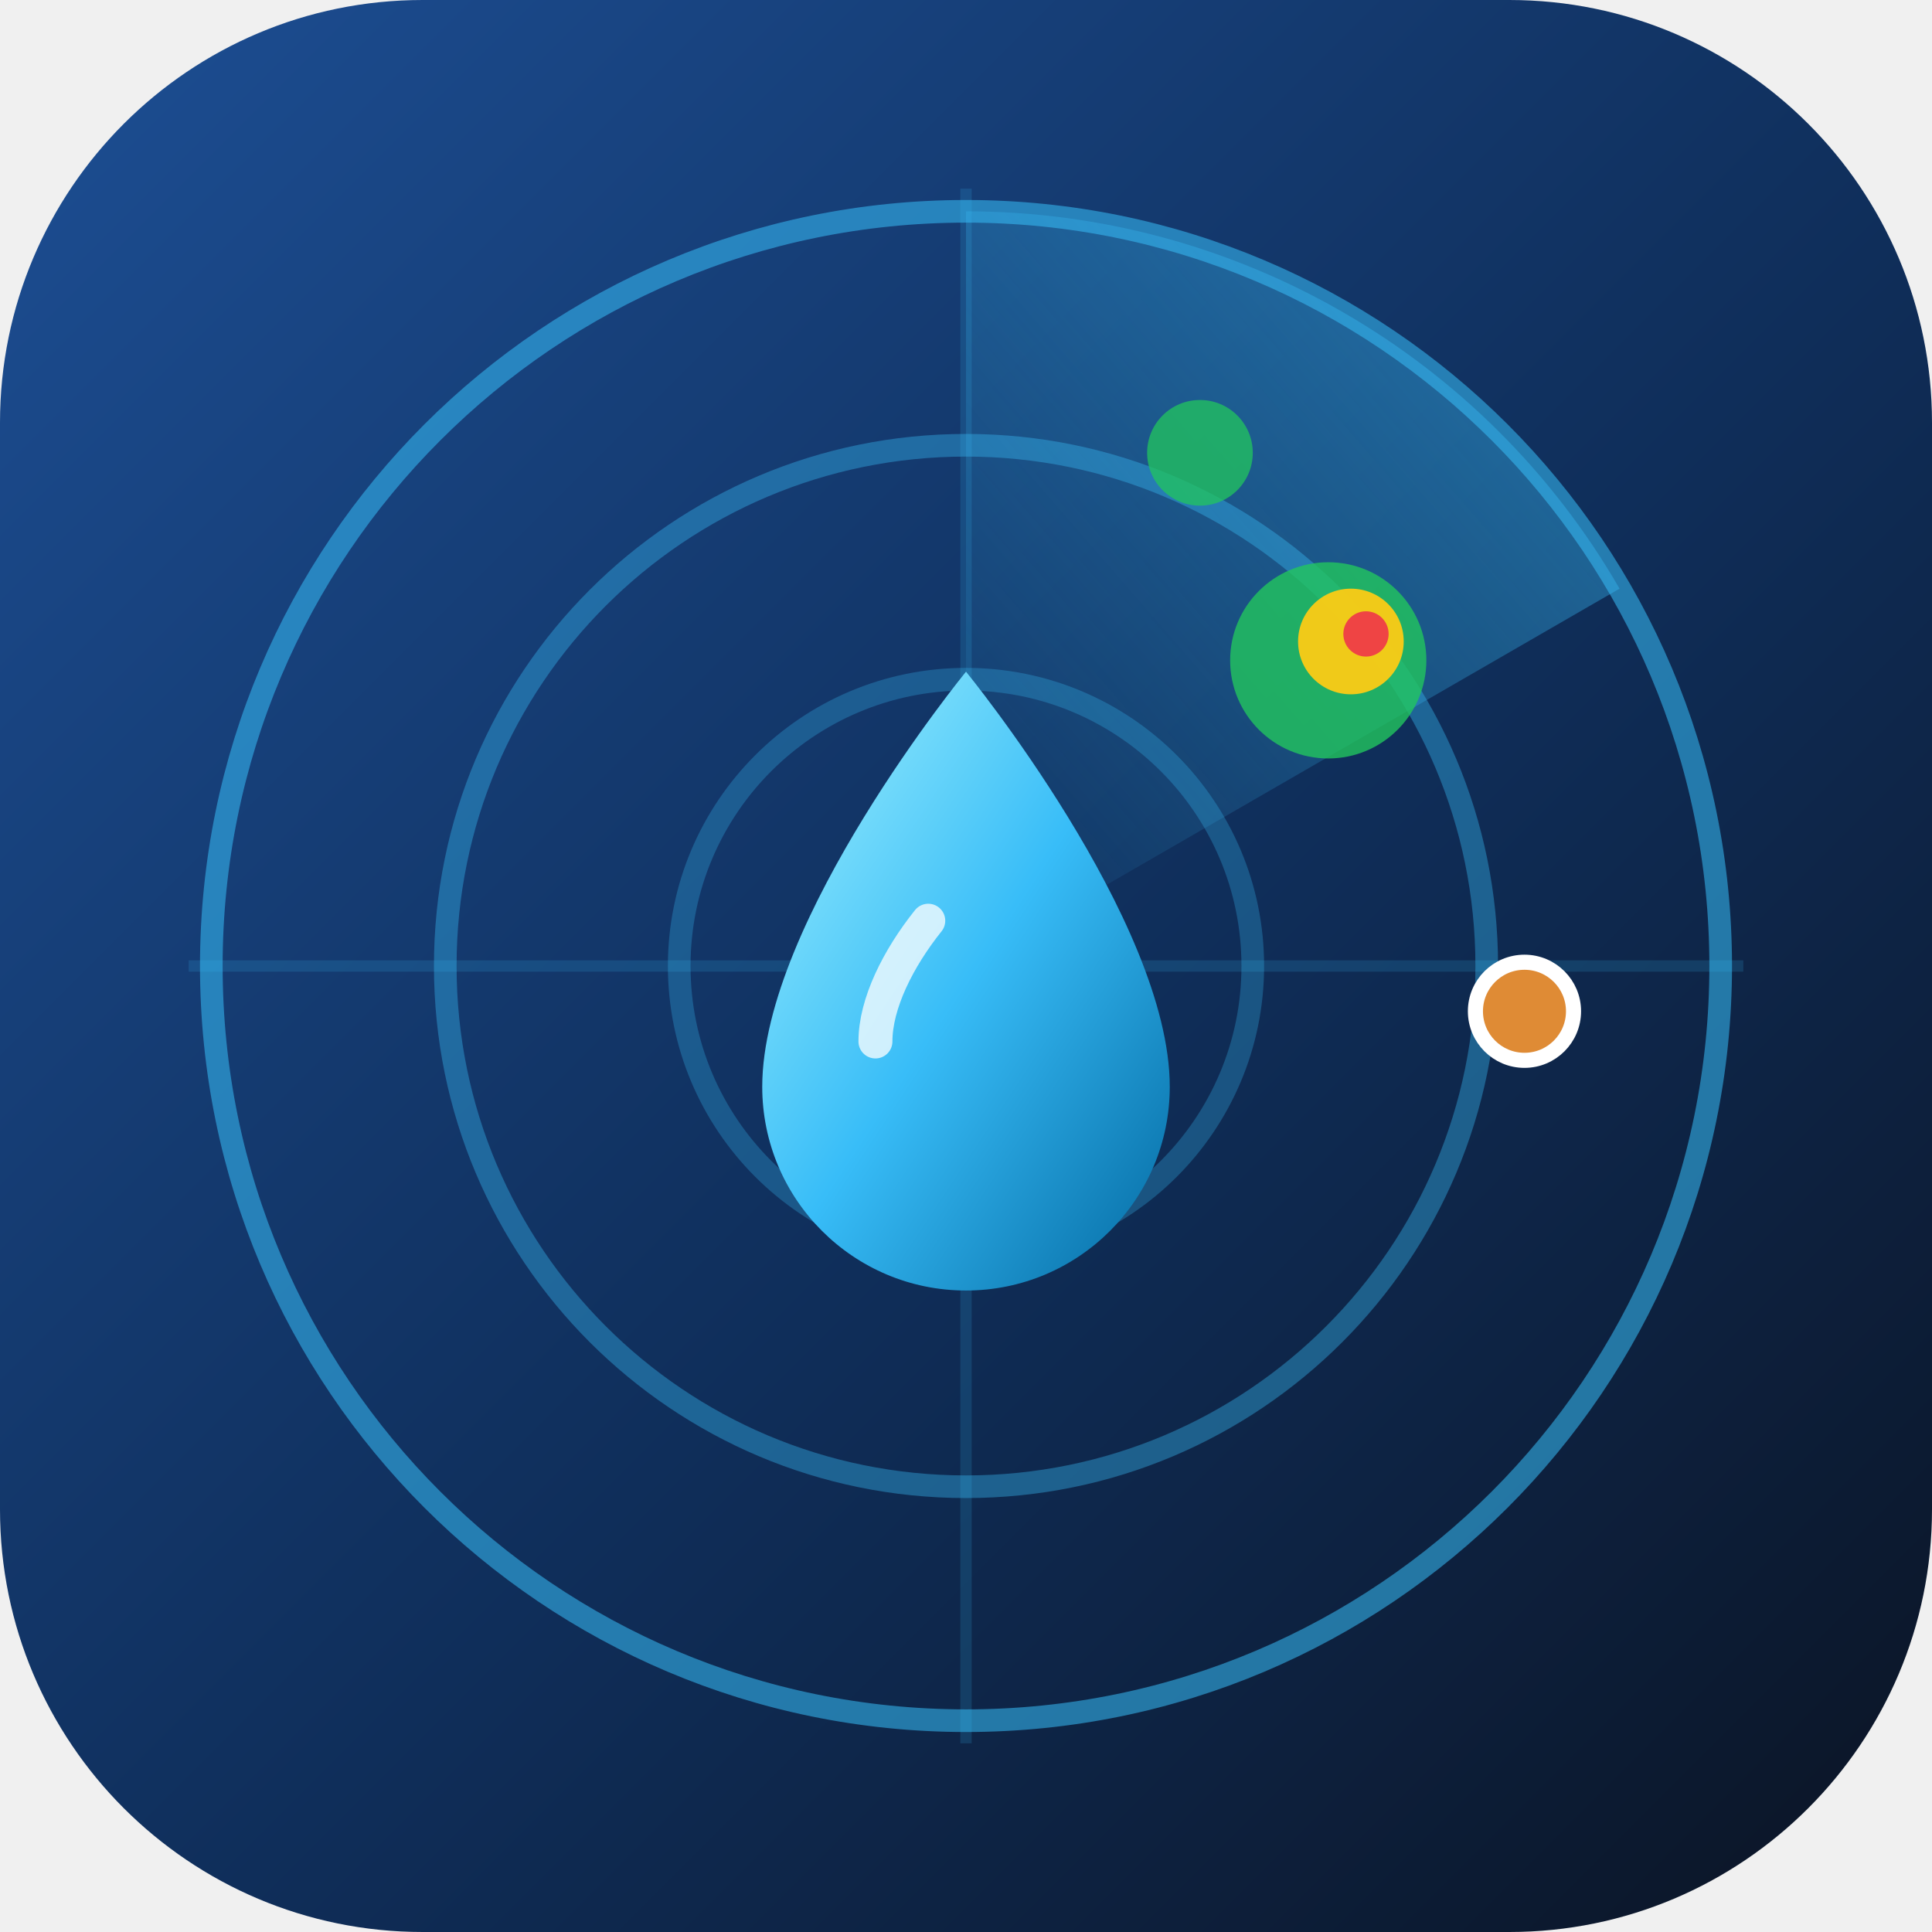
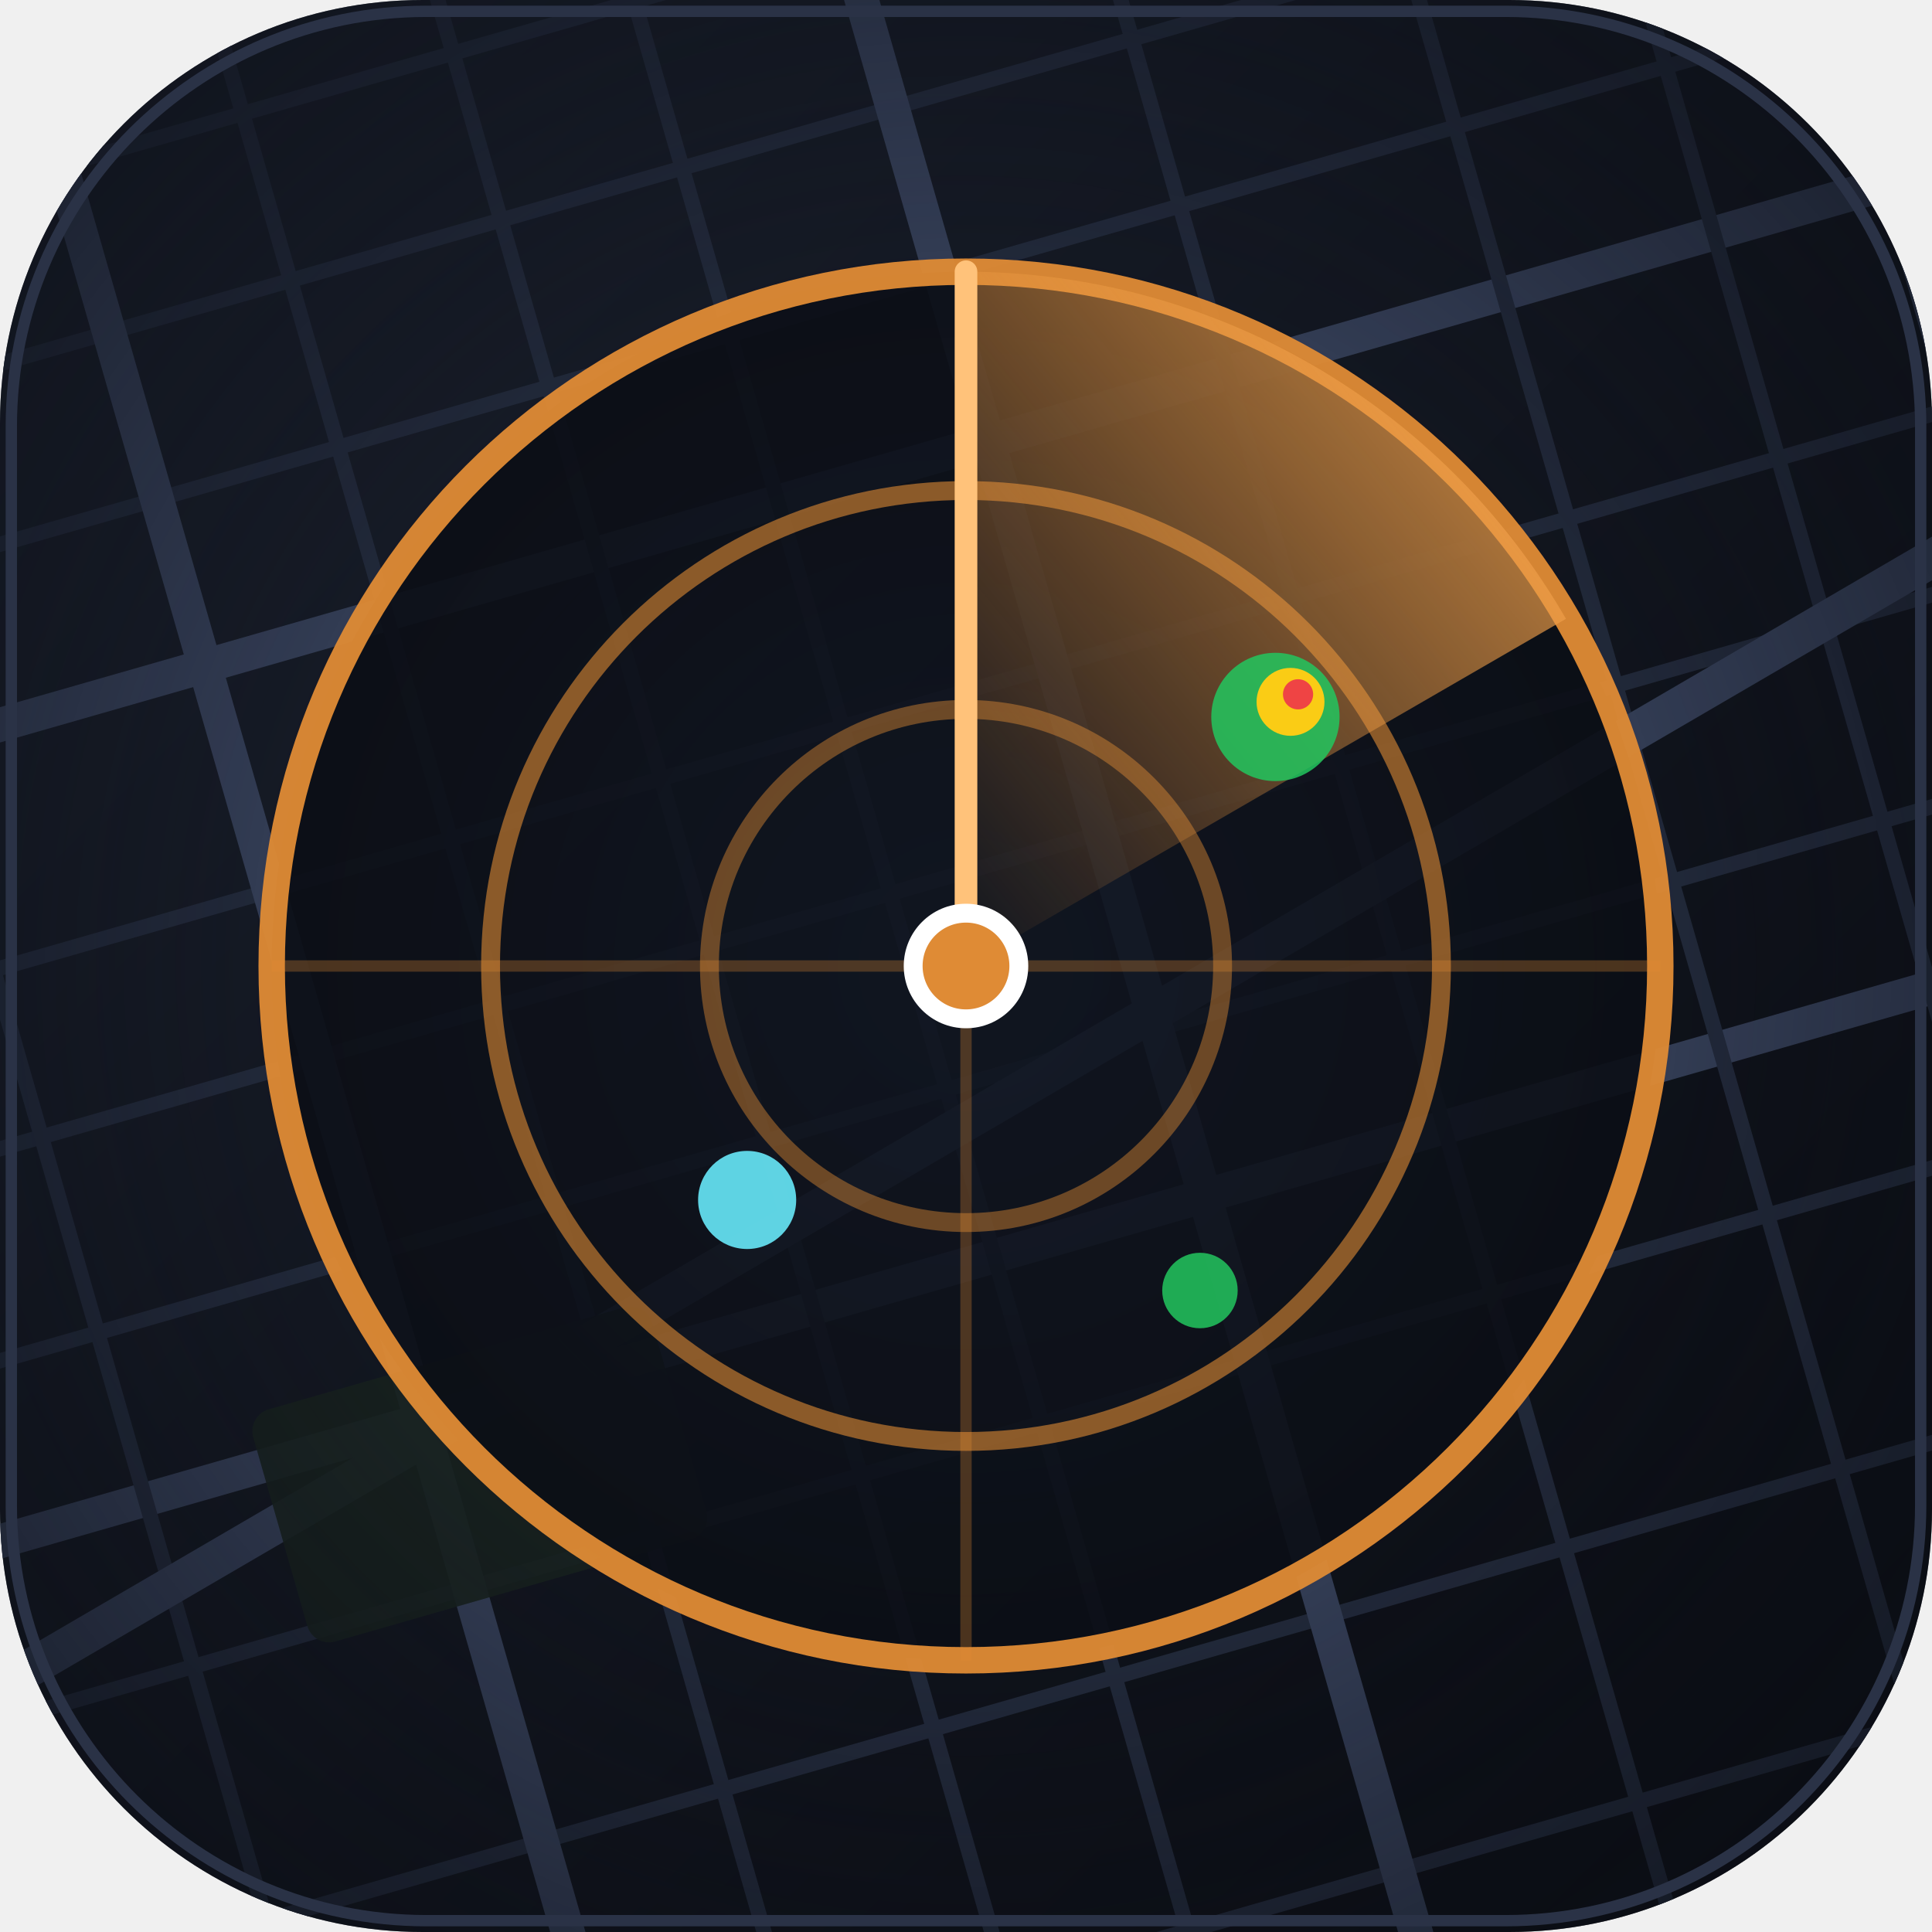
<svg xmlns="http://www.w3.org/2000/svg" viewBox="0 0 512 512">
  <defs>
    <linearGradient id="bg" x1="0" y1="0" x2="1" y2="1">
-       <stop offset="0" stop-color="#1d4f95" />
-       <stop offset=".55" stop-color="#0f2e5a" />
-       <stop offset="1" stop-color="#0b1322" />
+       <stop offset="0" stop-color="#1c2230" />
+       <stop offset="1" stop-color="#090b11" />
    </linearGradient>
-     <linearGradient id="sweep" x1="0" y1="1" x2="1" y2="0">
-       <stop offset="0" stop-color="#38bdf8" stop-opacity="0" />
-       <stop offset="1" stop-color="#38bdf8" stop-opacity=".5" />
+     <radialGradient id="vig" cx=".5" cy=".5" r=".75">
+       <stop offset=".35" stop-color="#0b0e15" stop-opacity="0" />
+       <stop offset="1" stop-color="#0b0e15" stop-opacity=".85" />
+     </radialGradient>
+     <linearGradient id="sweep" gradientUnits="userSpaceOnUse" x1="256" y1="256" x2="410" y2="130">
+       <stop offset="0" stop-color="#df8b35" stop-opacity="0" />
+       <stop offset="1" stop-color="#f0a04b" stop-opacity=".75" />
    </linearGradient>
-     <linearGradient id="drop" x1="0" y1="0" x2="1" y2="1">
-       <stop offset="0" stop-color="#a5f3fc" />
-       <stop offset=".5" stop-color="#38bdf8" />
-       <stop offset="1" stop-color="#0369a1" />
-     </linearGradient>
+     <radialGradient id="disc" cx=".5" cy=".5" r=".5">
+       <stop offset="0" stop-color="#101520" stop-opacity=".88" />
+       <stop offset="1" stop-color="#0b0e15" stop-opacity=".92" />
+     </radialGradient>
+     <clipPath id="sq">
+       <rect width="512" height="512" rx="112" />
+     </clipPath>
  </defs>
-   <rect width="512" height="512" rx="112" fill="url(#bg)" />
-   <g transform="translate(256 256) scale(1) translate(-256 -256)">
-     <g fill="none" stroke="#38bdf8" stroke-width="6">
-       <circle cx="256" cy="256" r="200" stroke-opacity=".55" />
-       <circle cx="256" cy="256" r="138" stroke-opacity=".38" />
-       <circle cx="256" cy="256" r="76" stroke-opacity=".28" />
-       <path d="M256 50V462M50 256H462" stroke-opacity=".16" stroke-width="3" />
+   <g clip-path="url(#sq)">
+     <rect width="512" height="512" fill="url(#bg)" />
+     <g transform="rotate(-16 256 256)" stroke-linecap="square" fill="none">
+       <line x1="-200" y1="-200" x2="720" y2="-200" stroke="#252d40" stroke-width="4" />
+       <line x1="-200" y1="-138" x2="720" y2="-138" stroke="#252d40" stroke-width="4" />
+       <line x1="-200" y1="-84" x2="720" y2="-84" stroke="#3a4560" stroke-width="9" />
+       <line x1="-200" y1="-14" x2="720" y2="-14" stroke="#252d40" stroke-width="4" />
+       <line x1="-200" y1="32" x2="720" y2="32" stroke="#252d40" stroke-width="4" />
+       <line x1="-200" y1="78" x2="720" y2="78" stroke="#252d40" stroke-width="4" />
+       <line x1="-200" y1="124" x2="720" y2="124" stroke="#3a4560" stroke-width="9" />
+       <line x1="-200" y1="186" x2="720" y2="186" stroke="#252d40" stroke-width="4" />
+       <line x1="-200" y1="232" x2="720" y2="232" stroke="#252d40" stroke-width="4" />
+       <line x1="-200" y1="286" x2="720" y2="286" stroke="#252d40" stroke-width="4" />
+       <line x1="-200" y1="332" x2="720" y2="332" stroke="#3a4560" stroke-width="9" />
+       <line x1="-200" y1="378" x2="720" y2="378" stroke="#252d40" stroke-width="4" />
+       <line x1="-200" y1="448" x2="720" y2="448" stroke="#252d40" stroke-width="4" />
+       <line x1="-200" y1="518" x2="720" y2="518" stroke="#252d40" stroke-width="4" />
+       <line x1="-200" y1="564" x2="720" y2="564" stroke="#3a4560" stroke-width="9" />
+       <line x1="-200" y1="618" x2="720" y2="618" stroke="#252d40" stroke-width="4" />
+       <line x1="-200" y1="664" x2="720" y2="664" stroke="#252d40" stroke-width="4" />
+       <line x1="-200" y1="734" x2="720" y2="734" stroke="#252d40" stroke-width="4" />
+       <line x1="-200" y1="-200" x2="-200" y2="720" stroke="#252d40" stroke-width="4" />
+       <line x1="-150" y1="-200" x2="-150" y2="720" stroke="#3a4560" stroke-width="9" />
+       <line x1="-100" y1="-200" x2="-100" y2="720" stroke="#252d40" stroke-width="4" />
+       <line x1="-42" y1="-200" x2="-42" y2="720" stroke="#252d40" stroke-width="4" />
+       <line x1="8" y1="-200" x2="8" y2="720" stroke="#252d40" stroke-width="4" />
+       <line x1="84" y1="-200" x2="84" y2="720" stroke="#3a4560" stroke-width="9" />
+       <line x1="134" y1="-200" x2="134" y2="720" stroke="#252d40" stroke-width="4" />
+       <line x1="192" y1="-200" x2="192" y2="720" stroke="#252d40" stroke-width="4" />
+       <line x1="242" y1="-200" x2="242" y2="720" stroke="#252d40" stroke-width="4" />
+       <line x1="300" y1="-200" x2="300" y2="720" stroke="#3a4560" stroke-width="9" />
+       <line x1="366" y1="-200" x2="366" y2="720" stroke="#252d40" stroke-width="4" />
+       <line x1="442" y1="-200" x2="442" y2="720" stroke="#252d40" stroke-width="4" />
+       <line x1="500" y1="-200" x2="500" y2="720" stroke="#252d40" stroke-width="4" />
+       <line x1="550" y1="-200" x2="550" y2="720" stroke="#3a4560" stroke-width="9" />
+       <line x1="616" y1="-200" x2="616" y2="720" stroke="#252d40" stroke-width="4" />
+       <line x1="674" y1="-200" x2="674" y2="720" stroke="#252d40" stroke-width="4" />
+       <line x1="724" y1="-200" x2="724" y2="720" stroke="#252d40" stroke-width="4" />
    </g>
-     <path d="M256 256 L256 56 A200 200 0 0 1 429.2 156 Z" fill="url(#sweep)" />
-     <g>
-       <circle cx="352" cy="175" r="26" fill="#22c55e" fill-opacity=".8" />
-       <circle cx="358" cy="170" r="14" fill="#facc15" fill-opacity=".95" />
-       <circle cx="362" cy="168" r="6" fill="#ef4444" />
-       <circle cx="318" cy="120" r="14" fill="#22c55e" fill-opacity=".75" />
+     <line x1="-40" y1="470" x2="560" y2="120" stroke="#3a4560" stroke-width="10" />
+     <g transform="rotate(-16 256 256)">
+       <rect x="40" y="318" width="110" height="64" rx="6" fill="#18241f" opacity=".9" />
    </g>
-     <circle cx="404" cy="268" r="13" fill="#df8b35" stroke="#fff" stroke-width="4" />
-     <path d="M256 178 C256 178 202 244 202 288 a54 54 0 0 0 108 0 C310 244 256 178 256 178 Z" fill="url(#drop)" />
-     <path d="M232 276 C232 266 238 254 246 244" stroke="#fff" stroke-opacity=".75" stroke-width="9" stroke-linecap="round" fill="none" />
+     <rect width="512" height="512" fill="url(#vig)" />
+     <rect x="3" y="3" width="506" height="506" rx="110" fill="none" stroke="#2a3246" stroke-width="3" />
+     <g transform="translate(256 256) scale(1.0) translate(-256 -256)">
+       <circle cx="256" cy="256" r="184" fill="url(#disc)" />
+       <g fill="none" stroke="#df8b35">
+         <circle cx="256" cy="256" r="184" stroke-width="7" stroke-opacity=".95" />
+         <circle cx="256" cy="256" r="126" stroke-width="5" stroke-opacity=".6" />
+         <circle cx="256" cy="256" r="68" stroke-width="5" stroke-opacity=".45" />
+         <path d="M256 72V440M72 256H440" stroke-width="3" stroke-opacity=".3" />
+       </g>
+       <path d="M256 256 L256 72 A184 184 0 0 1 415 164 Z" fill="url(#sweep)" />
+       <line x1="256" y1="256" x2="256" y2="72" stroke="#ffc27a" stroke-width="6" stroke-linecap="round" />
+       <g>
+         <circle cx="338" cy="190" r="17" fill="#22c55e" fill-opacity=".85" />
+         <circle cx="342" cy="186" r="9" fill="#facc15" />
+         <circle cx="344" cy="184" r="4" fill="#ef4444" />
+         <circle cx="198" cy="318" r="13" fill="#67e8f9" fill-opacity=".9" />
+         <circle cx="318" cy="342" r="10" fill="#22c55e" fill-opacity=".85" />
+       </g>
+       <circle cx="256" cy="256" r="14" fill="#df8b35" stroke="#fff" stroke-width="5" />
+     </g>
  </g>
</svg>
